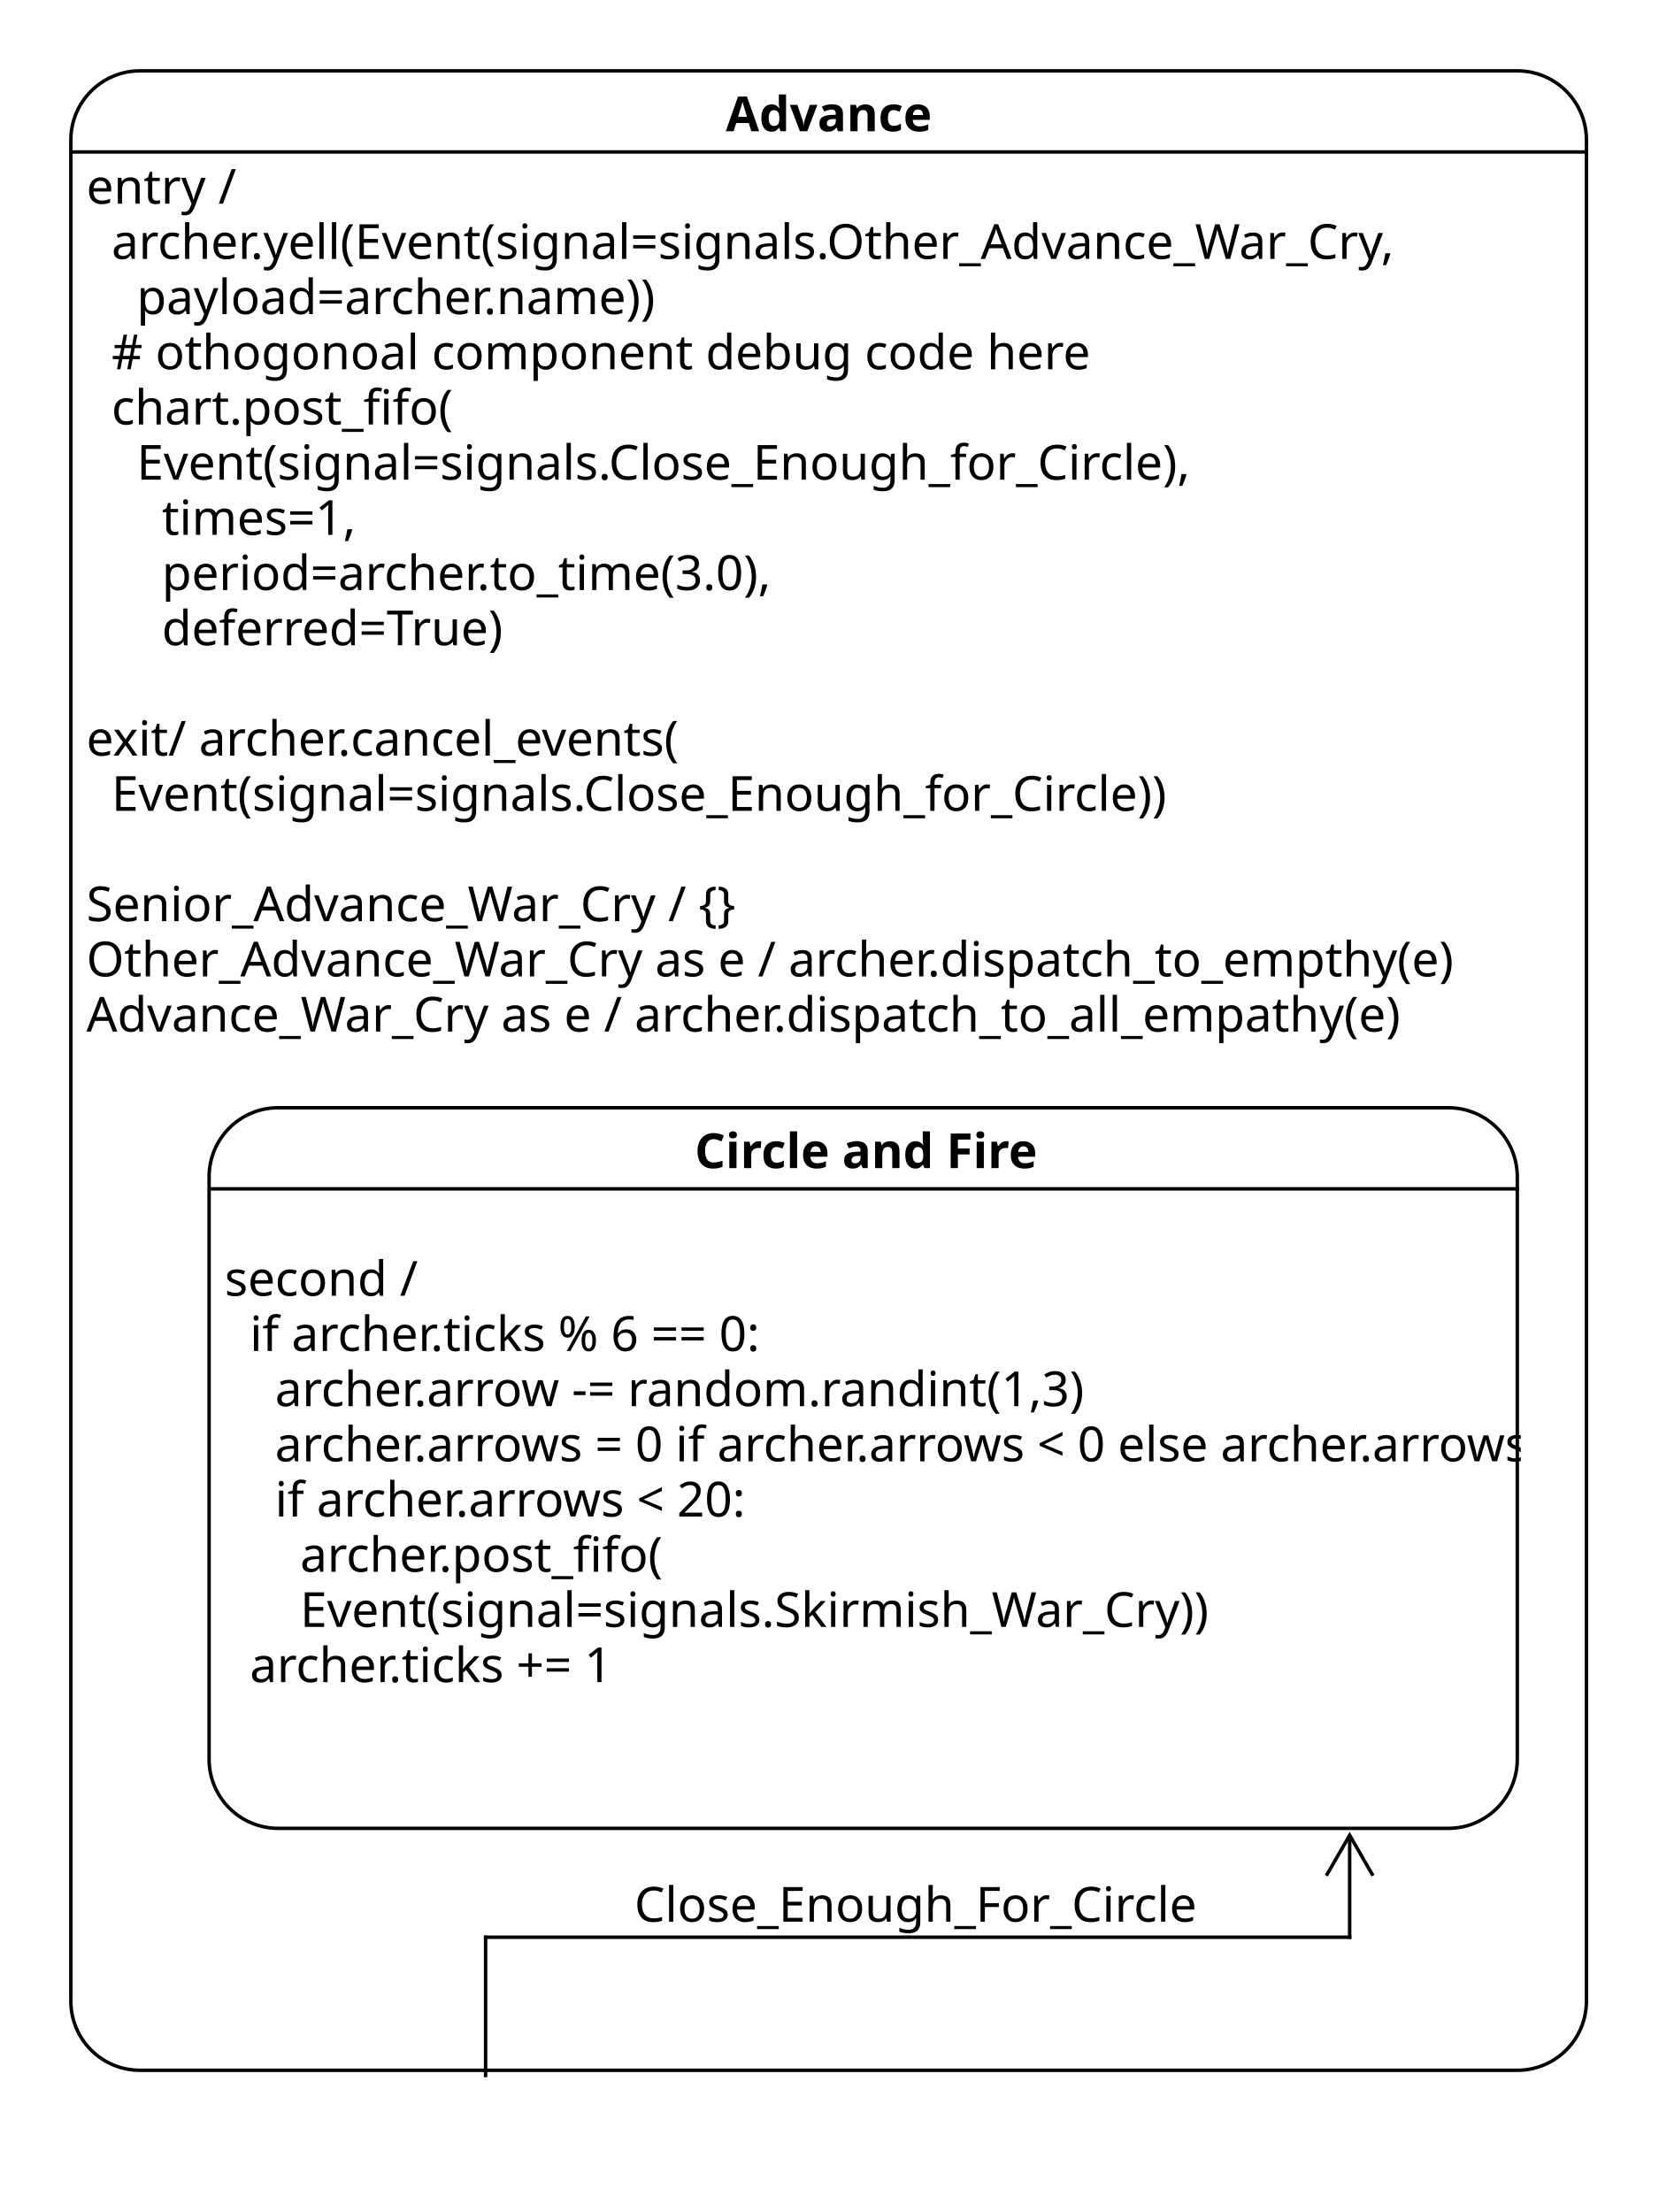
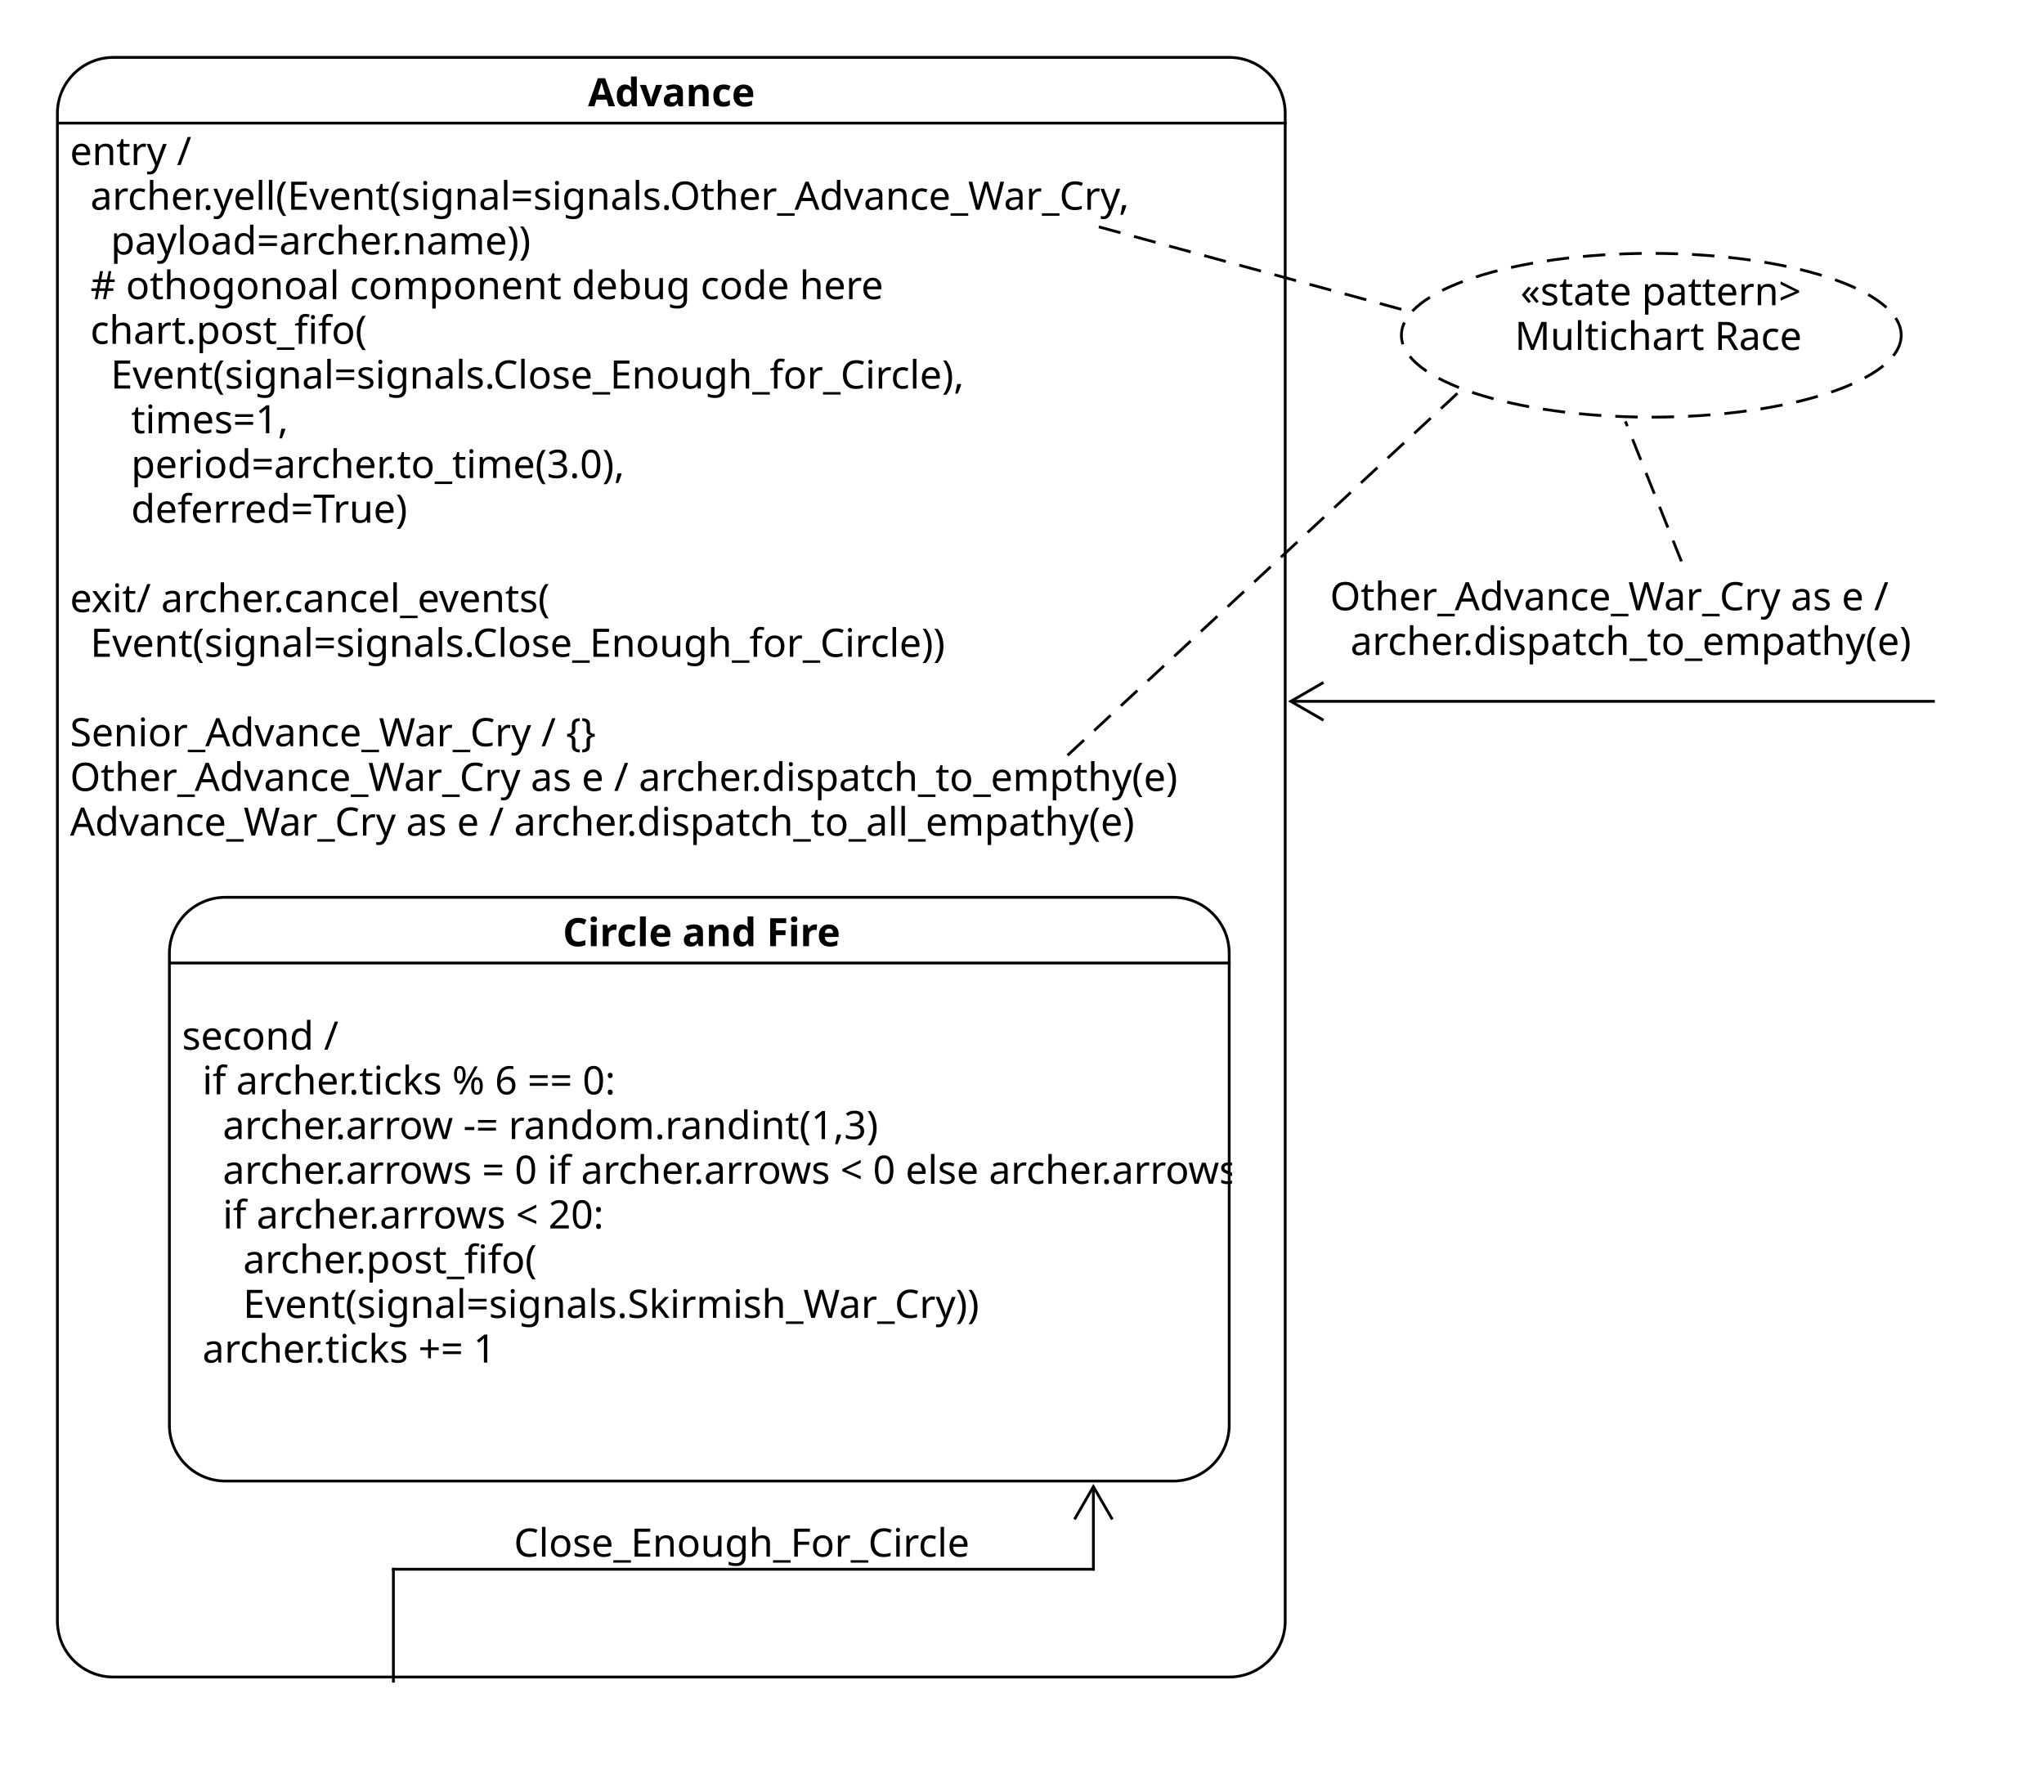
- <svg xmlns="http://www.w3.org/2000/svg" fill-opacity="1" color-rendering="auto" color-interpolation="auto" text-rendering="auto" stroke="black" stroke-linecap="square" width="480" stroke-miterlimit="10" shape-rendering="auto" stroke-opacity="1" fill="black" stroke-dasharray="none" font-weight="normal" stroke-width="1" viewBox="370 290 480 640" height="640" font-family="'Dialog'" font-style="normal" stroke-linejoin="miter" font-size="12px" stroke-dashoffset="0" image-rendering="auto">
+ <svg xmlns="http://www.w3.org/2000/svg" fill-opacity="1" color-rendering="auto" color-interpolation="auto" text-rendering="auto" stroke="black" stroke-linecap="square" width="730" stroke-miterlimit="10" shape-rendering="auto" stroke-opacity="1" fill="black" stroke-dasharray="none" font-weight="normal" stroke-width="1" viewBox="70 60 730 640" height="640" font-family="'Dialog'" font-style="normal" stroke-linejoin="miter" font-size="12px" stroke-dashoffset="0" image-rendering="auto">
  <defs id="genericDefs" />
  <g>
    <defs id="defs1">
      <clipPath clipPathUnits="userSpaceOnUse" id="clipPath1">
        <path d="M0 0 L2147483647 0 L2147483647 2147483647 L0 2147483647 L0 0 Z" />
      </clipPath>
      <clipPath clipPathUnits="userSpaceOnUse" id="clipPath2">
+         <path d="M0 0 L0 60 L180 60 L180 0 Z" />
+       </clipPath>
+       <clipPath clipPathUnits="userSpaceOnUse" id="clipPath3">
+         <path d="M0 0 L0 50 L230 50 L230 0 Z" />
+       </clipPath>
+       <clipPath clipPathUnits="userSpaceOnUse" id="clipPath4">
        <path d="M0 0 L0 210 L380 210 L380 0 Z" />
      </clipPath>
-       <clipPath clipPathUnits="userSpaceOnUse" id="clipPath3">
+       <clipPath clipPathUnits="userSpaceOnUse" id="clipPath5">
        <path d="M0 0 L0 580 L440 580 L440 0 Z" />
      </clipPath>
-       <clipPath clipPathUnits="userSpaceOnUse" id="clipPath4">
+       <clipPath clipPathUnits="userSpaceOnUse" id="clipPath6">
+         <path d="M0 0 L0 160 L170 160 L170 0 Z" />
+       </clipPath>
+       <clipPath clipPathUnits="userSpaceOnUse" id="clipPath7">
+         <path d="M0 0 L0 60 L140 60 L140 0 Z" />
+       </clipPath>
+       <clipPath clipPathUnits="userSpaceOnUse" id="clipPath8">
+         <path d="M0 0 L0 80 L50 80 L50 0 Z" />
+       </clipPath>
+       <clipPath clipPathUnits="userSpaceOnUse" id="clipPath9">
+         <path d="M0 0 L0 30 L260 30 L260 0 Z" />
+       </clipPath>
+       <clipPath clipPathUnits="userSpaceOnUse" id="clipPath10">
        <path d="M0 0 L0 100 L280 100 L280 0 Z" />
      </clipPath>
    </defs>
-     <g fill="rgb(255,255,255)" fill-opacity="0" transform="translate(430,610)" stroke-opacity="0" stroke="rgb(255,255,255)">
-       <rect x="0.5" y="0.5" clip-path="url(#clipPath2)" width="378.5" rx="20" ry="20" height="208.5" stroke="none" />
+     <g fill="rgb(255,255,255)" fill-opacity="0" transform="translate(570,150)" stroke-opacity="0" stroke="rgb(255,255,255)">
+       <ellipse rx="89.25" ry="29.25" clip-path="url(#clipPath2)" cx="89.75" cy="29.75" stroke="none" />
    </g>
-     <g transform="translate(430,610)">
-       <rect x="0.5" y="0.5" clip-path="url(#clipPath2)" fill="none" width="378.5" rx="20" ry="20" height="208.5" />
-       <text x="141" font-size="14px" y="17.969" clip-path="url(#clipPath2)" font-family="sans-serif" stroke="none" font-weight="bold" xml:space="preserve">Circle and Fire</text>
-       <path fill="none" d="M1 23.969 L379 23.969" clip-path="url(#clipPath2)" />
-       <text x="5" font-size="14px" y="38.938" clip-path="url(#clipPath2)" font-family="sans-serif" stroke="none" xml:space="preserve">   </text>
-       <text x="5" font-size="14px" y="54.906" clip-path="url(#clipPath2)" font-family="sans-serif" stroke="none" xml:space="preserve">second /</text>
-       <text x="5" font-size="14px" y="70.875" clip-path="url(#clipPath2)" font-family="sans-serif" stroke="none" xml:space="preserve">  if archer.ticks % 6 == 0:</text>
-       <text x="5" font-size="14px" y="86.844" clip-path="url(#clipPath2)" font-family="sans-serif" stroke="none" xml:space="preserve">    archer.arrow -= random.randint(1,3)</text>
-       <text x="5" font-size="14px" y="102.812" clip-path="url(#clipPath2)" font-family="sans-serif" stroke="none" xml:space="preserve">    archer.arrows = 0 if archer.arrows &lt; 0 else archer.arrows</text>
-       <text x="5" font-size="14px" y="118.781" clip-path="url(#clipPath2)" font-family="sans-serif" stroke="none" xml:space="preserve">    if archer.arrows &lt; 20:</text>
-       <text x="5" font-size="14px" y="134.75" clip-path="url(#clipPath2)" font-family="sans-serif" stroke="none" xml:space="preserve">      archer.post_fifo(</text>
-       <text x="5" font-size="14px" y="150.719" clip-path="url(#clipPath2)" font-family="sans-serif" stroke="none" xml:space="preserve">      Event(signal=signals.Skirmish_War_Cry))</text>
-       <text x="5" font-size="14px" y="166.688" clip-path="url(#clipPath2)" font-family="sans-serif" stroke="none" xml:space="preserve">  archer.ticks += 1  </text>
+     <g stroke-dasharray="8,5" stroke-miterlimit="5" transform="translate(570,150)" stroke-linecap="butt">
+       <ellipse rx="89.25" fill="none" ry="29.25" clip-path="url(#clipPath2)" cx="89.75" cy="29.75" />
+       <text x="43" font-size="14px" y="19.016" clip-path="url(#clipPath2)" font-family="sans-serif" stroke="none" xml:space="preserve">«state pattern&gt;</text>
+       <text x="41" font-size="14px" y="34.984" clip-path="url(#clipPath2)" font-family="sans-serif" stroke="none" xml:space="preserve">Multichart Race</text>
    </g>
-     <g fill="rgb(255,255,255)" fill-opacity="0" transform="translate(390,310)" stroke-opacity="0" stroke="rgb(255,255,255)">
-       <rect x="0.5" y="0.5" clip-path="url(#clipPath3)" width="438.5" rx="20" ry="20" height="578.5" stroke="none" />
+     <g font-family="sans-serif" font-size="14px" transform="translate(540,260)">
+       <text x="5" xml:space="preserve" y="17.969" clip-path="url(#clipPath3)" stroke="none">Other_Advance_War_Cry as e /</text>
+       <text x="5" xml:space="preserve" y="33.938" clip-path="url(#clipPath3)" stroke="none">  archer.dispatch_to_empathy(e)</text>
    </g>
-     <g transform="translate(390,310)">
-       <rect x="0.5" y="0.5" clip-path="url(#clipPath3)" fill="none" width="438.5" rx="20" ry="20" height="578.5" />
-       <text x="190" font-size="14px" y="17.969" clip-path="url(#clipPath3)" font-family="sans-serif" stroke="none" font-weight="bold" xml:space="preserve">Advance</text>
-       <path fill="none" d="M1 23.969 L439 23.969" clip-path="url(#clipPath3)" />
-       <text x="5" font-size="14px" y="38.938" clip-path="url(#clipPath3)" font-family="sans-serif" stroke="none" xml:space="preserve">entry /</text>
-       <text x="5" font-size="14px" y="54.906" clip-path="url(#clipPath3)" font-family="sans-serif" stroke="none" xml:space="preserve">  archer.yell(Event(signal=signals.Other_Advance_War_Cry,</text>
-       <text x="5" font-size="14px" y="70.875" clip-path="url(#clipPath3)" font-family="sans-serif" stroke="none" xml:space="preserve">    payload=archer.name))</text>
-       <text x="5" font-size="14px" y="86.844" clip-path="url(#clipPath3)" font-family="sans-serif" stroke="none" xml:space="preserve">  # othogonoal component debug code here</text>
-       <text x="5" font-size="14px" y="102.812" clip-path="url(#clipPath3)" font-family="sans-serif" stroke="none" xml:space="preserve">  chart.post_fifo(</text>
-       <text x="5" font-size="14px" y="118.781" clip-path="url(#clipPath3)" font-family="sans-serif" stroke="none" xml:space="preserve">    Event(signal=signals.Close_Enough_for_Circle),</text>
-       <text x="5" font-size="14px" y="134.75" clip-path="url(#clipPath3)" font-family="sans-serif" stroke="none" xml:space="preserve">      times=1,</text>
-       <text x="5" font-size="14px" y="150.719" clip-path="url(#clipPath3)" font-family="sans-serif" stroke="none" xml:space="preserve">      period=archer.to_time(3.0),</text>
-       <text x="5" font-size="14px" y="166.688" clip-path="url(#clipPath3)" font-family="sans-serif" stroke="none" xml:space="preserve">      deferred=True)</text>
-       <text x="5" font-size="14px" y="182.656" clip-path="url(#clipPath3)" font-family="sans-serif" stroke="none" xml:space="preserve">      </text>
-       <text x="5" font-size="14px" y="198.625" clip-path="url(#clipPath3)" font-family="sans-serif" stroke="none" xml:space="preserve">exit/ archer.cancel_events(</text>
-       <text x="5" font-size="14px" y="214.594" clip-path="url(#clipPath3)" font-family="sans-serif" stroke="none" xml:space="preserve">  Event(signal=signals.Close_Enough_for_Circle))</text>
-       <text x="5" font-size="14px" y="230.562" clip-path="url(#clipPath3)" font-family="sans-serif" stroke="none" xml:space="preserve">  </text>
-       <text x="5" font-size="14px" y="246.531" clip-path="url(#clipPath3)" font-family="sans-serif" stroke="none" xml:space="preserve">Senior_Advance_War_Cry / {}</text>
-       <text x="5" font-size="14px" y="262.5" clip-path="url(#clipPath3)" font-family="sans-serif" stroke="none" xml:space="preserve">Other_Advance_War_Cry as e / archer.dispatch_to_empthy(e)</text>
-       <text x="5" font-size="14px" y="278.469" clip-path="url(#clipPath3)" font-family="sans-serif" stroke="none" xml:space="preserve">Advance_War_Cry as e / archer.dispatch_to_all_empathy(e)</text>
+     <g fill="rgb(255,255,255)" fill-opacity="0" transform="translate(130,380)" stroke-opacity="0" stroke="rgb(255,255,255)">
+       <rect x="0.5" y="0.5" clip-path="url(#clipPath4)" width="378.5" rx="20" ry="20" height="208.5" stroke="none" />
    </g>
-     <g transform="translate(500,810)">
-       <path fill="none" d="M10.5 80.5 L10.5 40.5" clip-path="url(#clipPath4)" />
-       <path fill="none" d="M10.5 40.5 L260.5 40.5" clip-path="url(#clipPath4)" />
-       <path fill="none" d="M260.5 40.5 L260.5 11.5" clip-path="url(#clipPath4)" />
-       <path fill="none" d="M267 22.258 L260.5 11 L254 22.258" clip-path="url(#clipPath4)" />
-       <text x="53.544" font-size="14px" y="36" clip-path="url(#clipPath4)" font-family="sans-serif" stroke="none" xml:space="preserve">Close_Enough_For_Circle</text>
+     <g transform="translate(130,380)">
+       <rect x="0.5" y="0.5" clip-path="url(#clipPath4)" fill="none" width="378.5" rx="20" ry="20" height="208.5" />
+       <text x="141" font-size="14px" y="17.969" clip-path="url(#clipPath4)" font-family="sans-serif" stroke="none" font-weight="bold" xml:space="preserve">Circle and Fire</text>
+       <path fill="none" d="M1 23.969 L379 23.969" clip-path="url(#clipPath4)" />
+       <text x="5" font-size="14px" y="38.938" clip-path="url(#clipPath4)" font-family="sans-serif" stroke="none" xml:space="preserve">   </text>
+       <text x="5" font-size="14px" y="54.906" clip-path="url(#clipPath4)" font-family="sans-serif" stroke="none" xml:space="preserve">second /</text>
+       <text x="5" font-size="14px" y="70.875" clip-path="url(#clipPath4)" font-family="sans-serif" stroke="none" xml:space="preserve">  if archer.ticks % 6 == 0:</text>
+       <text x="5" font-size="14px" y="86.844" clip-path="url(#clipPath4)" font-family="sans-serif" stroke="none" xml:space="preserve">    archer.arrow -= random.randint(1,3)</text>
+       <text x="5" font-size="14px" y="102.812" clip-path="url(#clipPath4)" font-family="sans-serif" stroke="none" xml:space="preserve">    archer.arrows = 0 if archer.arrows &lt; 0 else archer.arrows</text>
+       <text x="5" font-size="14px" y="118.781" clip-path="url(#clipPath4)" font-family="sans-serif" stroke="none" xml:space="preserve">    if archer.arrows &lt; 20:</text>
+       <text x="5" font-size="14px" y="134.75" clip-path="url(#clipPath4)" font-family="sans-serif" stroke="none" xml:space="preserve">      archer.post_fifo(</text>
+       <text x="5" font-size="14px" y="150.719" clip-path="url(#clipPath4)" font-family="sans-serif" stroke="none" xml:space="preserve">      Event(signal=signals.Skirmish_War_Cry))</text>
+       <text x="5" font-size="14px" y="166.688" clip-path="url(#clipPath4)" font-family="sans-serif" stroke="none" xml:space="preserve">  archer.ticks += 1  </text>
+     </g>
+     <g fill="rgb(255,255,255)" fill-opacity="0" transform="translate(90,80)" stroke-opacity="0" stroke="rgb(255,255,255)">
+       <rect x="0.5" y="0.5" clip-path="url(#clipPath5)" width="438.5" rx="20" ry="20" height="578.5" stroke="none" />
+     </g>
+     <g transform="translate(90,80)">
+       <rect x="0.5" y="0.5" clip-path="url(#clipPath5)" fill="none" width="438.5" rx="20" ry="20" height="578.5" />
+       <text x="190" font-size="14px" y="17.969" clip-path="url(#clipPath5)" font-family="sans-serif" stroke="none" font-weight="bold" xml:space="preserve">Advance</text>
+       <path fill="none" d="M1 23.969 L439 23.969" clip-path="url(#clipPath5)" />
+       <text x="5" font-size="14px" y="38.938" clip-path="url(#clipPath5)" font-family="sans-serif" stroke="none" xml:space="preserve">entry /</text>
+       <text x="5" font-size="14px" y="54.906" clip-path="url(#clipPath5)" font-family="sans-serif" stroke="none" xml:space="preserve">  archer.yell(Event(signal=signals.Other_Advance_War_Cry,</text>
+       <text x="5" font-size="14px" y="70.875" clip-path="url(#clipPath5)" font-family="sans-serif" stroke="none" xml:space="preserve">    payload=archer.name))</text>
+       <text x="5" font-size="14px" y="86.844" clip-path="url(#clipPath5)" font-family="sans-serif" stroke="none" xml:space="preserve">  # othogonoal component debug code here</text>
+       <text x="5" font-size="14px" y="102.812" clip-path="url(#clipPath5)" font-family="sans-serif" stroke="none" xml:space="preserve">  chart.post_fifo(</text>
+       <text x="5" font-size="14px" y="118.781" clip-path="url(#clipPath5)" font-family="sans-serif" stroke="none" xml:space="preserve">    Event(signal=signals.Close_Enough_for_Circle),</text>
+       <text x="5" font-size="14px" y="134.75" clip-path="url(#clipPath5)" font-family="sans-serif" stroke="none" xml:space="preserve">      times=1,</text>
+       <text x="5" font-size="14px" y="150.719" clip-path="url(#clipPath5)" font-family="sans-serif" stroke="none" xml:space="preserve">      period=archer.to_time(3.0),</text>
+       <text x="5" font-size="14px" y="166.688" clip-path="url(#clipPath5)" font-family="sans-serif" stroke="none" xml:space="preserve">      deferred=True)</text>
+       <text x="5" font-size="14px" y="182.656" clip-path="url(#clipPath5)" font-family="sans-serif" stroke="none" xml:space="preserve">      </text>
+       <text x="5" font-size="14px" y="198.625" clip-path="url(#clipPath5)" font-family="sans-serif" stroke="none" xml:space="preserve">exit/ archer.cancel_events(</text>
+       <text x="5" font-size="14px" y="214.594" clip-path="url(#clipPath5)" font-family="sans-serif" stroke="none" xml:space="preserve">  Event(signal=signals.Close_Enough_for_Circle))</text>
+       <text x="5" font-size="14px" y="230.562" clip-path="url(#clipPath5)" font-family="sans-serif" stroke="none" xml:space="preserve">  </text>
+       <text x="5" font-size="14px" y="246.531" clip-path="url(#clipPath5)" font-family="sans-serif" stroke="none" xml:space="preserve">Senior_Advance_War_Cry / {}</text>
+       <text x="5" font-size="14px" y="262.5" clip-path="url(#clipPath5)" font-family="sans-serif" stroke="none" xml:space="preserve">Other_Advance_War_Cry as e / archer.dispatch_to_empthy(e)</text>
+       <text x="5" font-size="14px" y="278.469" clip-path="url(#clipPath5)" font-family="sans-serif" stroke="none" xml:space="preserve">Advance_War_Cry as e / archer.dispatch_to_all_empathy(e)</text>
+     </g>
+     <g stroke-dasharray="8,5" stroke-miterlimit="5" transform="translate(440,190)" stroke-linecap="butt">
+       <path fill="none" d="M150.5 10.5 L10.5 140.5" clip-path="url(#clipPath6)" />
+     </g>
+     <g stroke-dasharray="8,5" stroke-miterlimit="5" transform="translate(450,130)" stroke-linecap="butt">
+       <path fill="none" d="M120.5 40.5 L10.5 10.5" clip-path="url(#clipPath7)" />
+     </g>
+     <g stroke-dasharray="8,5" stroke-miterlimit="5" transform="translate(640,200)" stroke-linecap="butt">
+       <path fill="none" d="M30.5 60.5 L10.5 10.5" clip-path="url(#clipPath8)" />
+     </g>
+     <g transform="translate(520,300)">
+       <path fill="none" d="M240.5 10.5 L11.5 10.5" clip-path="url(#clipPath9)" />
+       <path fill="none" d="M22.258 4 L11 10.5 L22.258 17" clip-path="url(#clipPath9)" />
+     </g>
+     <g transform="translate(200,580)">
+       <path fill="none" d="M10.5 80.5 L10.5 40.5" clip-path="url(#clipPath10)" />
+       <path fill="none" d="M10.5 40.5 L260.5 40.5" clip-path="url(#clipPath10)" />
+       <path fill="none" d="M260.5 40.5 L260.5 11.5" clip-path="url(#clipPath10)" />
+       <path fill="none" d="M267 22.258 L260.5 11 L254 22.258" clip-path="url(#clipPath10)" />
+       <text x="53.544" font-size="14px" y="36" clip-path="url(#clipPath10)" font-family="sans-serif" stroke="none" xml:space="preserve">Close_Enough_For_Circle</text>
    </g>
  </g>
</svg>
